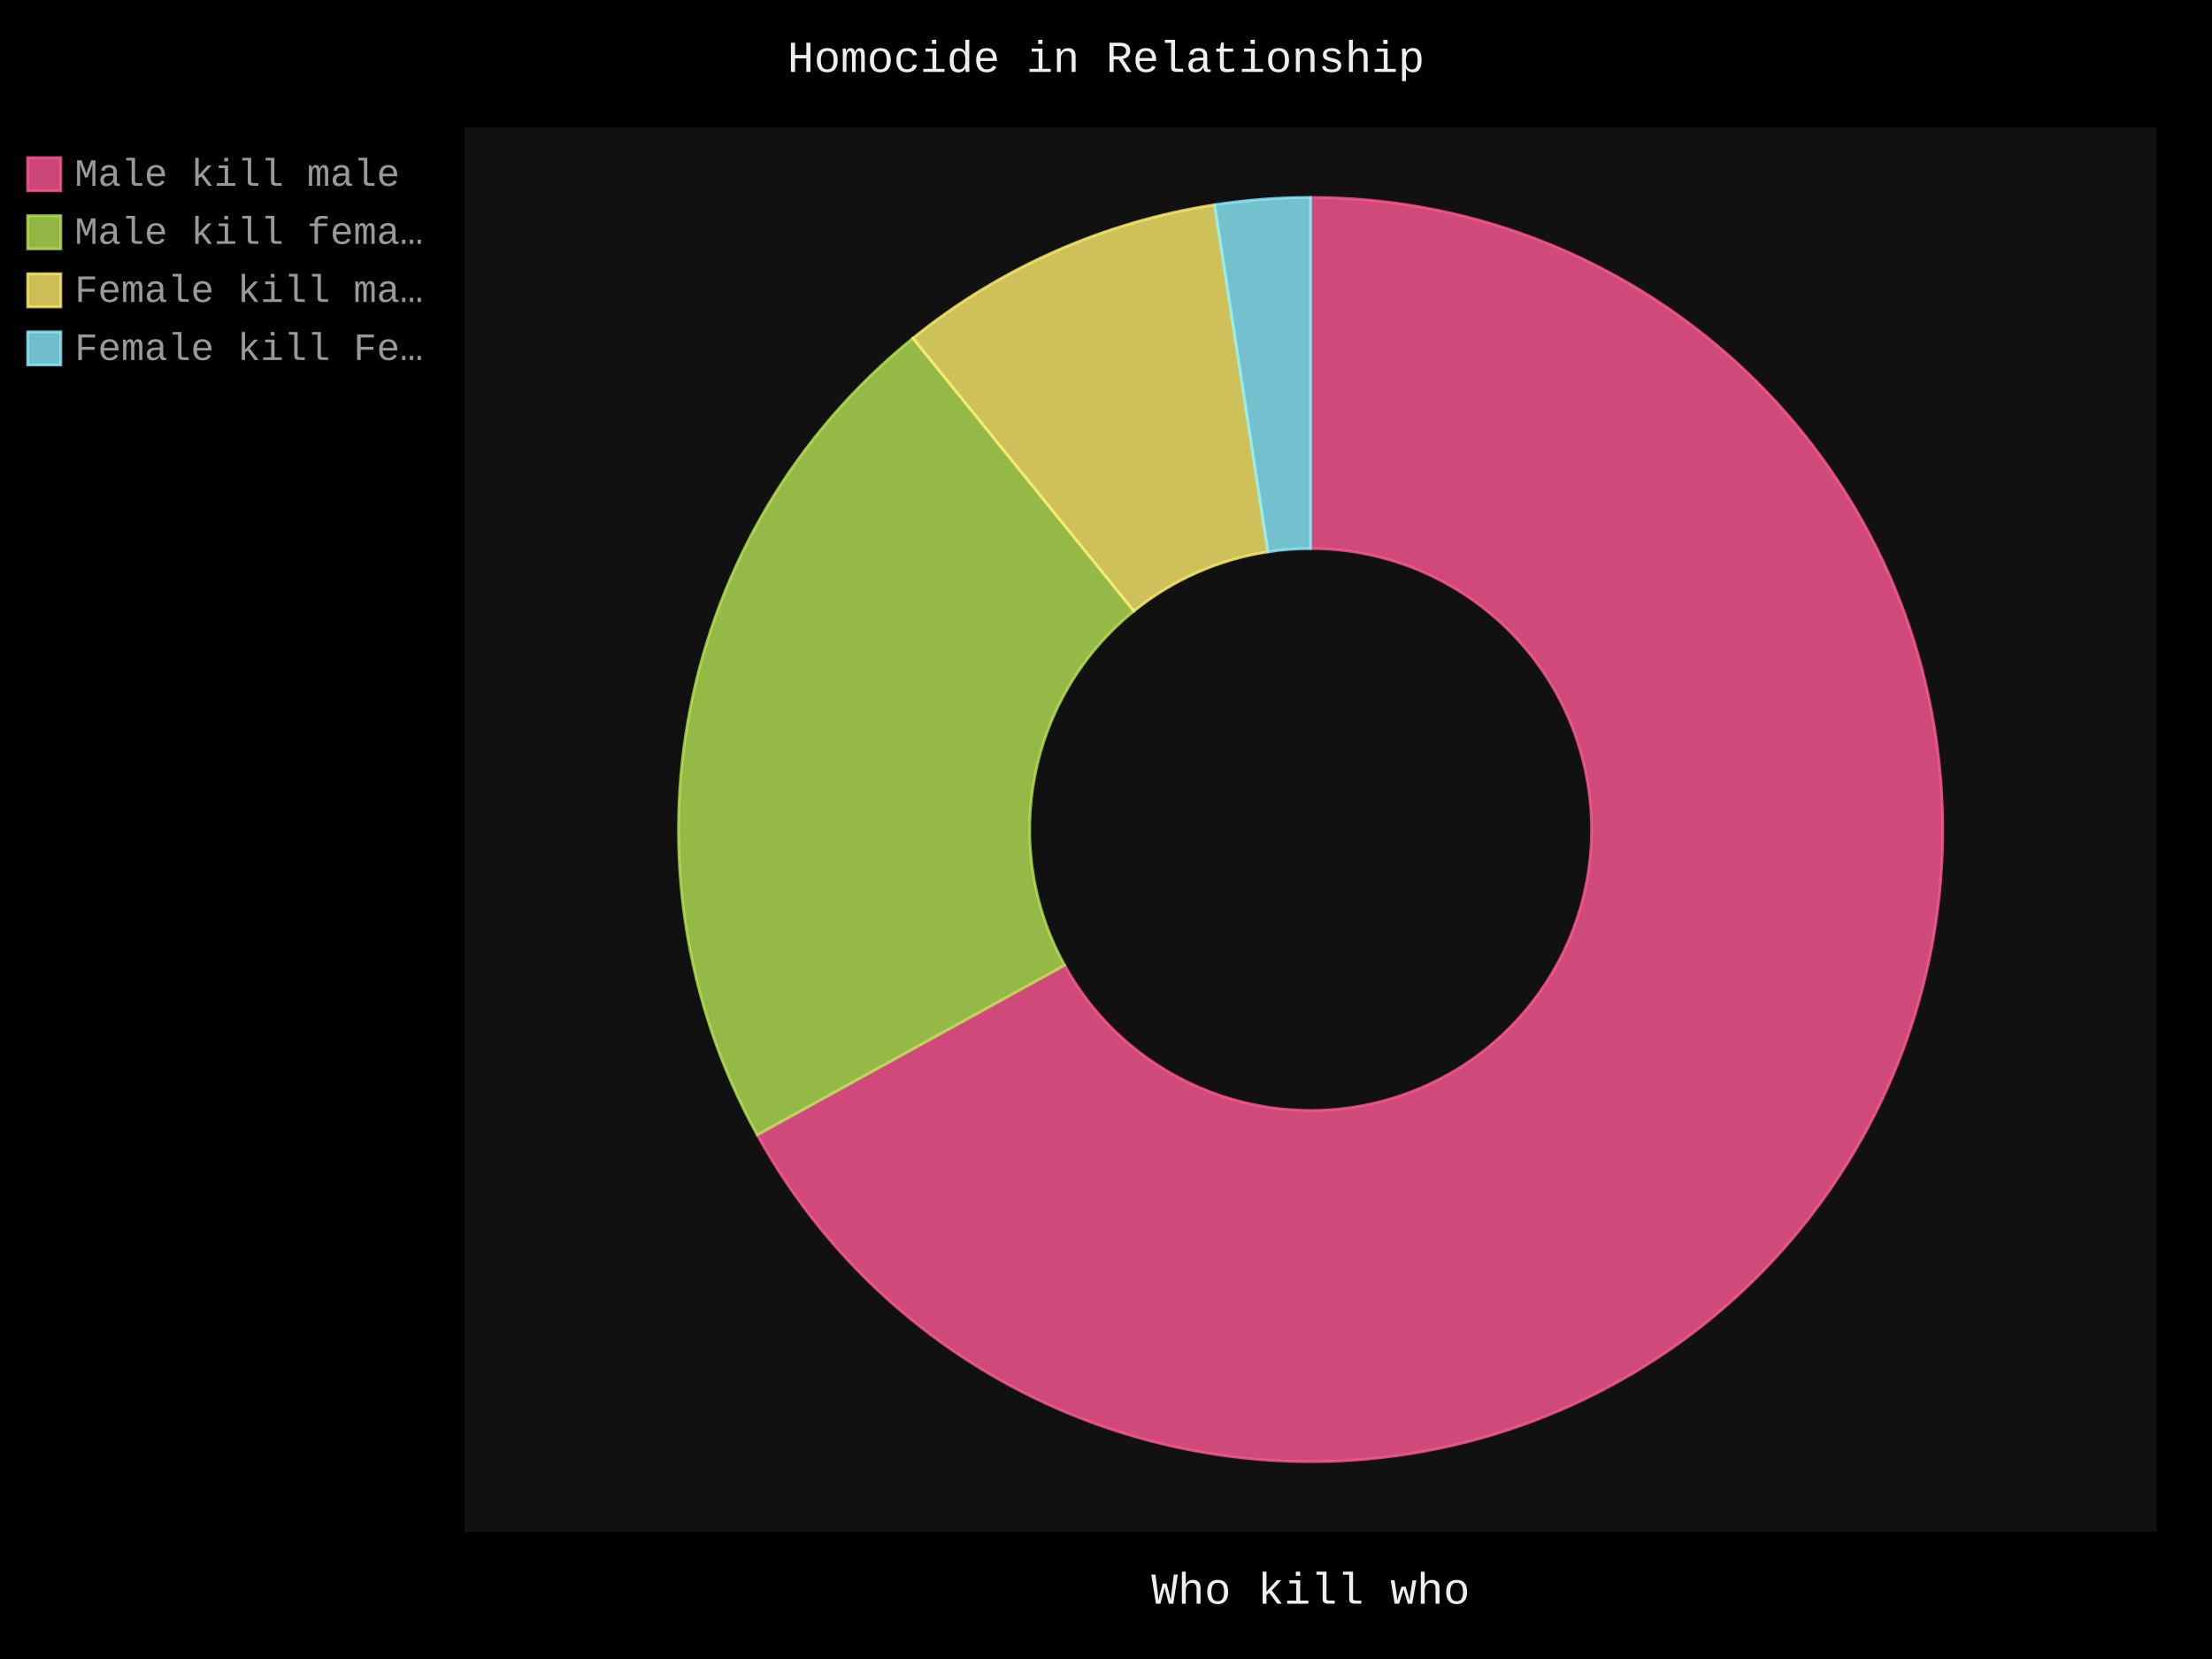
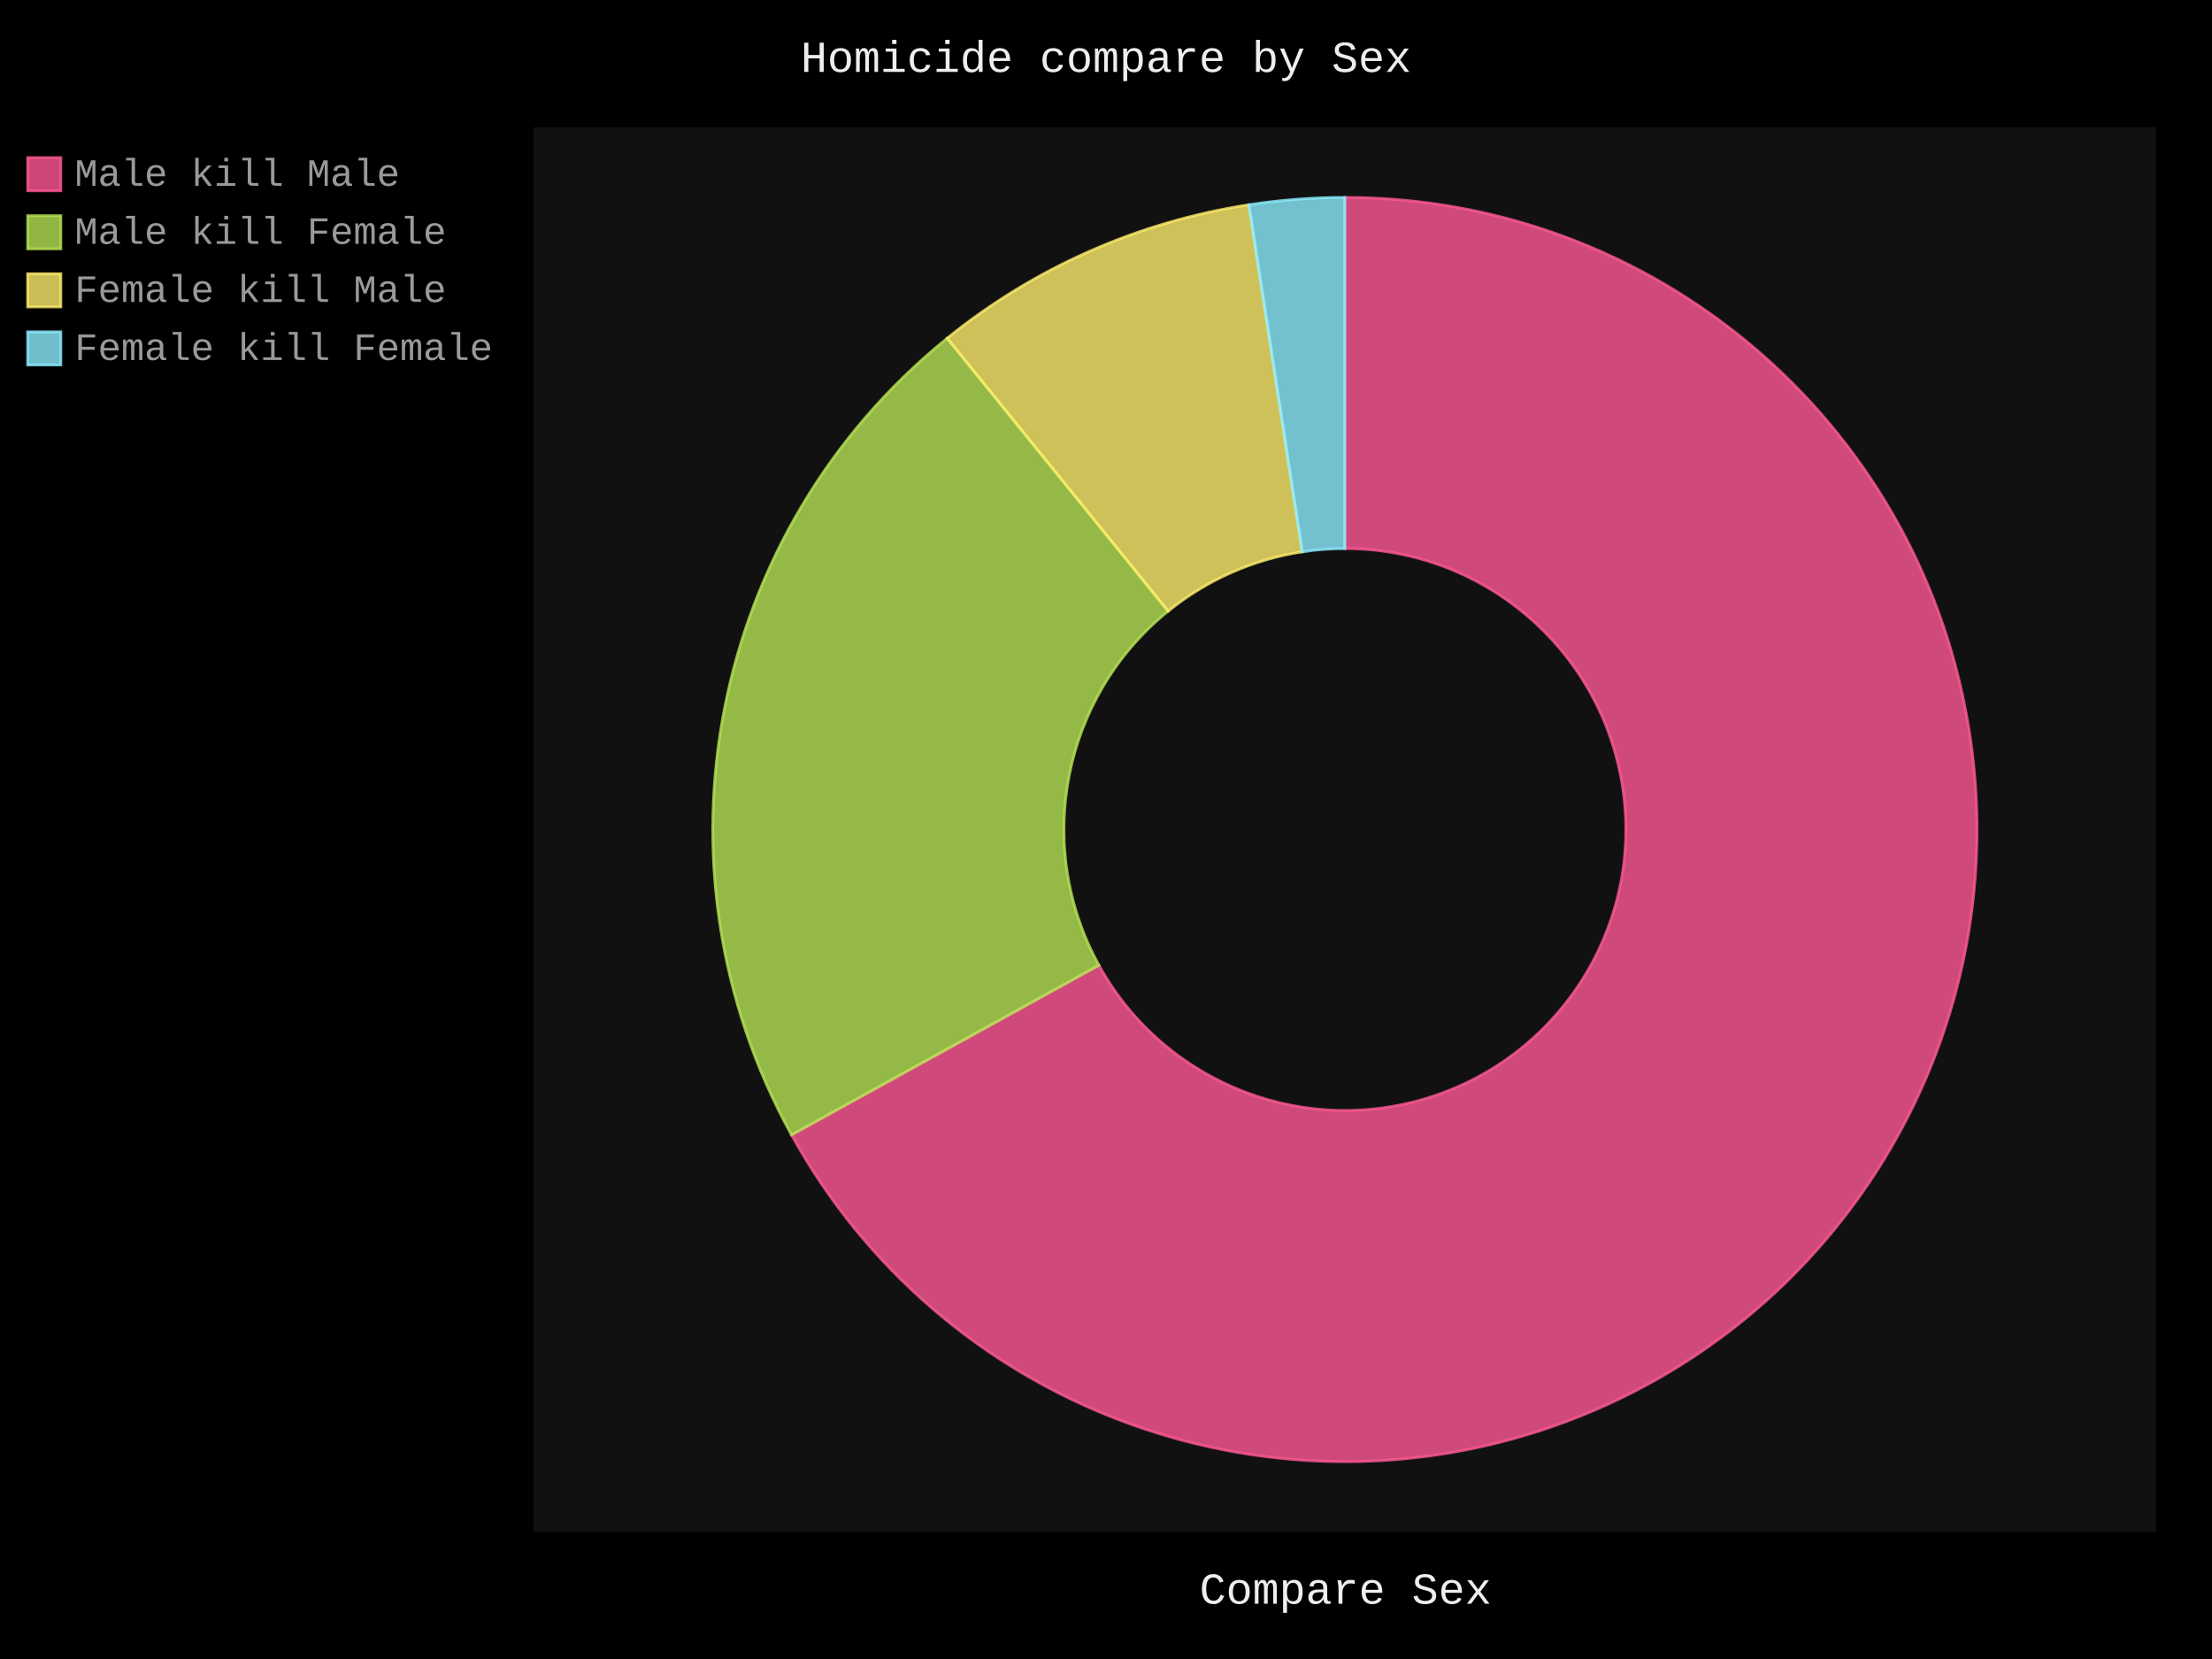
- <svg xmlns="http://www.w3.org/2000/svg" class="pygal-chart" id="chart-5ca3f2f5-0f77-4c60-8541-c49c98587043" viewBox="0 0 800 600">
+ <svg xmlns="http://www.w3.org/2000/svg" class="pygal-chart" id="chart-17430d75-c012-4176-abcd-f499906c92c1" viewBox="0 0 800 600">
  <defs>
-     <style type="text/css">#chart-5ca3f2f5-0f77-4c60-8541-c49c98587043{-webkit-user-select:none;-webkit-font-smoothing:antialiased;font-family:Consolas,"Liberation Mono",Menlo,Courier,monospace}#chart-5ca3f2f5-0f77-4c60-8541-c49c98587043 .title{font-family:Consolas,"Liberation Mono",Menlo,Courier,monospace;font-size:16px}#chart-5ca3f2f5-0f77-4c60-8541-c49c98587043 .legends .legend text{font-family:Consolas,"Liberation Mono",Menlo,Courier,monospace;font-size:14px}#chart-5ca3f2f5-0f77-4c60-8541-c49c98587043 .axis text{font-family:Consolas,"Liberation Mono",Menlo,Courier,monospace;font-size:10px}#chart-5ca3f2f5-0f77-4c60-8541-c49c98587043 .axis text.major{font-family:Consolas,"Liberation Mono",Menlo,Courier,monospace;font-size:10px}#chart-5ca3f2f5-0f77-4c60-8541-c49c98587043 .text-overlay text.value{font-family:Consolas,"Liberation Mono",Menlo,Courier,monospace;font-size:16px}#chart-5ca3f2f5-0f77-4c60-8541-c49c98587043 .text-overlay text.label{font-family:Consolas,"Liberation Mono",Menlo,Courier,monospace;font-size:10px}#chart-5ca3f2f5-0f77-4c60-8541-c49c98587043 .tooltip{font-family:Consolas,"Liberation Mono",Menlo,Courier,monospace;font-size:14px}#chart-5ca3f2f5-0f77-4c60-8541-c49c98587043 text.no_data{font-family:Consolas,"Liberation Mono",Menlo,Courier,monospace;font-size:64px}
- #chart-5ca3f2f5-0f77-4c60-8541-c49c98587043{background-color:black}#chart-5ca3f2f5-0f77-4c60-8541-c49c98587043 path,#chart-5ca3f2f5-0f77-4c60-8541-c49c98587043 line,#chart-5ca3f2f5-0f77-4c60-8541-c49c98587043 rect,#chart-5ca3f2f5-0f77-4c60-8541-c49c98587043 circle{-webkit-transition:250ms;-moz-transition:250ms;transition:250ms}#chart-5ca3f2f5-0f77-4c60-8541-c49c98587043 .graph &gt; .background{fill:black}#chart-5ca3f2f5-0f77-4c60-8541-c49c98587043 .plot &gt; .background{fill:#111}#chart-5ca3f2f5-0f77-4c60-8541-c49c98587043 .graph{fill:#999}#chart-5ca3f2f5-0f77-4c60-8541-c49c98587043 text.no_data{fill:#eee}#chart-5ca3f2f5-0f77-4c60-8541-c49c98587043 .title{fill:#eee}#chart-5ca3f2f5-0f77-4c60-8541-c49c98587043 .legends .legend text{fill:#999}#chart-5ca3f2f5-0f77-4c60-8541-c49c98587043 .legends .legend:hover text{fill:#eee}#chart-5ca3f2f5-0f77-4c60-8541-c49c98587043 .axis .line{stroke:#eee}#chart-5ca3f2f5-0f77-4c60-8541-c49c98587043 .axis .guide.line{stroke:#555}#chart-5ca3f2f5-0f77-4c60-8541-c49c98587043 .axis .major.line{stroke:#999}#chart-5ca3f2f5-0f77-4c60-8541-c49c98587043 .axis text.major{fill:#eee}#chart-5ca3f2f5-0f77-4c60-8541-c49c98587043 .axis.y .guides:hover .guide.line,#chart-5ca3f2f5-0f77-4c60-8541-c49c98587043 .line-graph .axis.x .guides:hover .guide.line,#chart-5ca3f2f5-0f77-4c60-8541-c49c98587043 .stackedline-graph .axis.x .guides:hover .guide.line,#chart-5ca3f2f5-0f77-4c60-8541-c49c98587043 .xy-graph .axis.x .guides:hover .guide.line{stroke:#eee}#chart-5ca3f2f5-0f77-4c60-8541-c49c98587043 .axis .guides:hover text{fill:#eee}#chart-5ca3f2f5-0f77-4c60-8541-c49c98587043 .reactive{fill-opacity:.8;stroke-opacity:.8}#chart-5ca3f2f5-0f77-4c60-8541-c49c98587043 .ci{stroke:#999}#chart-5ca3f2f5-0f77-4c60-8541-c49c98587043 .reactive.active,#chart-5ca3f2f5-0f77-4c60-8541-c49c98587043 .active .reactive{fill-opacity:.4;stroke-opacity:.9;stroke-width:4}#chart-5ca3f2f5-0f77-4c60-8541-c49c98587043 .ci .reactive.active{stroke-width:1.5}#chart-5ca3f2f5-0f77-4c60-8541-c49c98587043 .series text{fill:#eee}#chart-5ca3f2f5-0f77-4c60-8541-c49c98587043 .tooltip rect{fill:#111;stroke:#eee;-webkit-transition:opacity 250ms;-moz-transition:opacity 250ms;transition:opacity 250ms}#chart-5ca3f2f5-0f77-4c60-8541-c49c98587043 .tooltip .label{fill:#999}#chart-5ca3f2f5-0f77-4c60-8541-c49c98587043 .tooltip .label{fill:#999}#chart-5ca3f2f5-0f77-4c60-8541-c49c98587043 .tooltip .legend{font-size:.8em;fill:#555}#chart-5ca3f2f5-0f77-4c60-8541-c49c98587043 .tooltip .x_label{font-size:.6em;fill:#eee}#chart-5ca3f2f5-0f77-4c60-8541-c49c98587043 .tooltip .xlink{font-size:.5em;text-decoration:underline}#chart-5ca3f2f5-0f77-4c60-8541-c49c98587043 .tooltip .value{font-size:1.5em}#chart-5ca3f2f5-0f77-4c60-8541-c49c98587043 .bound{font-size:.5em}#chart-5ca3f2f5-0f77-4c60-8541-c49c98587043 .max-value{font-size:.75em;fill:#555}#chart-5ca3f2f5-0f77-4c60-8541-c49c98587043 .map-element{fill:#111;stroke:#555 !important}#chart-5ca3f2f5-0f77-4c60-8541-c49c98587043 .map-element .reactive{fill-opacity:inherit;stroke-opacity:inherit}#chart-5ca3f2f5-0f77-4c60-8541-c49c98587043 .color-0,#chart-5ca3f2f5-0f77-4c60-8541-c49c98587043 .color-0 a:visited{stroke:#ff5995;fill:#ff5995}#chart-5ca3f2f5-0f77-4c60-8541-c49c98587043 .color-1,#chart-5ca3f2f5-0f77-4c60-8541-c49c98587043 .color-1 a:visited{stroke:#b6e354;fill:#b6e354}#chart-5ca3f2f5-0f77-4c60-8541-c49c98587043 .color-2,#chart-5ca3f2f5-0f77-4c60-8541-c49c98587043 .color-2 a:visited{stroke:#feed6c;fill:#feed6c}#chart-5ca3f2f5-0f77-4c60-8541-c49c98587043 .color-3,#chart-5ca3f2f5-0f77-4c60-8541-c49c98587043 .color-3 a:visited{stroke:#8cedff;fill:#8cedff}#chart-5ca3f2f5-0f77-4c60-8541-c49c98587043 .text-overlay .color-0 text{fill:black}#chart-5ca3f2f5-0f77-4c60-8541-c49c98587043 .text-overlay .color-1 text{fill:black}#chart-5ca3f2f5-0f77-4c60-8541-c49c98587043 .text-overlay .color-2 text{fill:black}#chart-5ca3f2f5-0f77-4c60-8541-c49c98587043 .text-overlay .color-3 text{fill:black}
- #chart-5ca3f2f5-0f77-4c60-8541-c49c98587043 text.no_data{text-anchor:middle}#chart-5ca3f2f5-0f77-4c60-8541-c49c98587043 .guide.line{fill:none}#chart-5ca3f2f5-0f77-4c60-8541-c49c98587043 .centered{text-anchor:middle}#chart-5ca3f2f5-0f77-4c60-8541-c49c98587043 .title{text-anchor:middle}#chart-5ca3f2f5-0f77-4c60-8541-c49c98587043 .legends .legend text{fill-opacity:1}#chart-5ca3f2f5-0f77-4c60-8541-c49c98587043 .axis.x text{text-anchor:middle}#chart-5ca3f2f5-0f77-4c60-8541-c49c98587043 .axis.x:not(.web) text[transform]{text-anchor:start}#chart-5ca3f2f5-0f77-4c60-8541-c49c98587043 .axis.x:not(.web) text[transform].backwards{text-anchor:end}#chart-5ca3f2f5-0f77-4c60-8541-c49c98587043 .axis.y text{text-anchor:end}#chart-5ca3f2f5-0f77-4c60-8541-c49c98587043 .axis.y text[transform].backwards{text-anchor:start}#chart-5ca3f2f5-0f77-4c60-8541-c49c98587043 .axis.y2 text{text-anchor:start}#chart-5ca3f2f5-0f77-4c60-8541-c49c98587043 .axis.y2 text[transform].backwards{text-anchor:end}#chart-5ca3f2f5-0f77-4c60-8541-c49c98587043 .axis .guide.line{stroke-dasharray:4,4}#chart-5ca3f2f5-0f77-4c60-8541-c49c98587043 .axis .major.guide.line{stroke-dasharray:6,6}#chart-5ca3f2f5-0f77-4c60-8541-c49c98587043 .horizontal .axis.y .guide.line,#chart-5ca3f2f5-0f77-4c60-8541-c49c98587043 .horizontal .axis.y2 .guide.line,#chart-5ca3f2f5-0f77-4c60-8541-c49c98587043 .vertical .axis.x .guide.line{opacity:0}#chart-5ca3f2f5-0f77-4c60-8541-c49c98587043 .horizontal .axis.always_show .guide.line,#chart-5ca3f2f5-0f77-4c60-8541-c49c98587043 .vertical .axis.always_show .guide.line{opacity:1 !important}#chart-5ca3f2f5-0f77-4c60-8541-c49c98587043 .axis.y .guides:hover .guide.line,#chart-5ca3f2f5-0f77-4c60-8541-c49c98587043 .axis.y2 .guides:hover .guide.line,#chart-5ca3f2f5-0f77-4c60-8541-c49c98587043 .axis.x .guides:hover .guide.line{opacity:1}#chart-5ca3f2f5-0f77-4c60-8541-c49c98587043 .axis .guides:hover text{opacity:1}#chart-5ca3f2f5-0f77-4c60-8541-c49c98587043 .nofill{fill:none}#chart-5ca3f2f5-0f77-4c60-8541-c49c98587043 .subtle-fill{fill-opacity:.2}#chart-5ca3f2f5-0f77-4c60-8541-c49c98587043 .dot{stroke-width:1px;fill-opacity:1}#chart-5ca3f2f5-0f77-4c60-8541-c49c98587043 .dot.active{stroke-width:5px}#chart-5ca3f2f5-0f77-4c60-8541-c49c98587043 .dot.negative{fill:transparent}#chart-5ca3f2f5-0f77-4c60-8541-c49c98587043 text,#chart-5ca3f2f5-0f77-4c60-8541-c49c98587043 tspan{stroke:none !important}#chart-5ca3f2f5-0f77-4c60-8541-c49c98587043 .series text.active{opacity:1}#chart-5ca3f2f5-0f77-4c60-8541-c49c98587043 .tooltip rect{fill-opacity:.95;stroke-width:.5}#chart-5ca3f2f5-0f77-4c60-8541-c49c98587043 .tooltip text{fill-opacity:1}#chart-5ca3f2f5-0f77-4c60-8541-c49c98587043 .showable{visibility:hidden}#chart-5ca3f2f5-0f77-4c60-8541-c49c98587043 .showable.shown{visibility:visible}#chart-5ca3f2f5-0f77-4c60-8541-c49c98587043 .gauge-background{fill:rgba(229,229,229,1);stroke:none}#chart-5ca3f2f5-0f77-4c60-8541-c49c98587043 .bg-lines{stroke:black;stroke-width:2px}</style>
+     <style type="text/css">#chart-17430d75-c012-4176-abcd-f499906c92c1{-webkit-user-select:none;-webkit-font-smoothing:antialiased;font-family:Consolas,"Liberation Mono",Menlo,Courier,monospace}#chart-17430d75-c012-4176-abcd-f499906c92c1 .title{font-family:Consolas,"Liberation Mono",Menlo,Courier,monospace;font-size:16px}#chart-17430d75-c012-4176-abcd-f499906c92c1 .legends .legend text{font-family:Consolas,"Liberation Mono",Menlo,Courier,monospace;font-size:14px}#chart-17430d75-c012-4176-abcd-f499906c92c1 .axis text{font-family:Consolas,"Liberation Mono",Menlo,Courier,monospace;font-size:10px}#chart-17430d75-c012-4176-abcd-f499906c92c1 .axis text.major{font-family:Consolas,"Liberation Mono",Menlo,Courier,monospace;font-size:10px}#chart-17430d75-c012-4176-abcd-f499906c92c1 .text-overlay text.value{font-family:Consolas,"Liberation Mono",Menlo,Courier,monospace;font-size:16px}#chart-17430d75-c012-4176-abcd-f499906c92c1 .text-overlay text.label{font-family:Consolas,"Liberation Mono",Menlo,Courier,monospace;font-size:10px}#chart-17430d75-c012-4176-abcd-f499906c92c1 .tooltip{font-family:Consolas,"Liberation Mono",Menlo,Courier,monospace;font-size:14px}#chart-17430d75-c012-4176-abcd-f499906c92c1 text.no_data{font-family:Consolas,"Liberation Mono",Menlo,Courier,monospace;font-size:64px}
+ #chart-17430d75-c012-4176-abcd-f499906c92c1{background-color:black}#chart-17430d75-c012-4176-abcd-f499906c92c1 path,#chart-17430d75-c012-4176-abcd-f499906c92c1 line,#chart-17430d75-c012-4176-abcd-f499906c92c1 rect,#chart-17430d75-c012-4176-abcd-f499906c92c1 circle{-webkit-transition:250ms;-moz-transition:250ms;transition:250ms}#chart-17430d75-c012-4176-abcd-f499906c92c1 .graph &gt; .background{fill:black}#chart-17430d75-c012-4176-abcd-f499906c92c1 .plot &gt; .background{fill:#111}#chart-17430d75-c012-4176-abcd-f499906c92c1 .graph{fill:#999}#chart-17430d75-c012-4176-abcd-f499906c92c1 text.no_data{fill:#eee}#chart-17430d75-c012-4176-abcd-f499906c92c1 .title{fill:#eee}#chart-17430d75-c012-4176-abcd-f499906c92c1 .legends .legend text{fill:#999}#chart-17430d75-c012-4176-abcd-f499906c92c1 .legends .legend:hover text{fill:#eee}#chart-17430d75-c012-4176-abcd-f499906c92c1 .axis .line{stroke:#eee}#chart-17430d75-c012-4176-abcd-f499906c92c1 .axis .guide.line{stroke:#555}#chart-17430d75-c012-4176-abcd-f499906c92c1 .axis .major.line{stroke:#999}#chart-17430d75-c012-4176-abcd-f499906c92c1 .axis text.major{fill:#eee}#chart-17430d75-c012-4176-abcd-f499906c92c1 .axis.y .guides:hover .guide.line,#chart-17430d75-c012-4176-abcd-f499906c92c1 .line-graph .axis.x .guides:hover .guide.line,#chart-17430d75-c012-4176-abcd-f499906c92c1 .stackedline-graph .axis.x .guides:hover .guide.line,#chart-17430d75-c012-4176-abcd-f499906c92c1 .xy-graph .axis.x .guides:hover .guide.line{stroke:#eee}#chart-17430d75-c012-4176-abcd-f499906c92c1 .axis .guides:hover text{fill:#eee}#chart-17430d75-c012-4176-abcd-f499906c92c1 .reactive{fill-opacity:.8;stroke-opacity:.8}#chart-17430d75-c012-4176-abcd-f499906c92c1 .ci{stroke:#999}#chart-17430d75-c012-4176-abcd-f499906c92c1 .reactive.active,#chart-17430d75-c012-4176-abcd-f499906c92c1 .active .reactive{fill-opacity:.4;stroke-opacity:.9;stroke-width:4}#chart-17430d75-c012-4176-abcd-f499906c92c1 .ci .reactive.active{stroke-width:1.5}#chart-17430d75-c012-4176-abcd-f499906c92c1 .series text{fill:#eee}#chart-17430d75-c012-4176-abcd-f499906c92c1 .tooltip rect{fill:#111;stroke:#eee;-webkit-transition:opacity 250ms;-moz-transition:opacity 250ms;transition:opacity 250ms}#chart-17430d75-c012-4176-abcd-f499906c92c1 .tooltip .label{fill:#999}#chart-17430d75-c012-4176-abcd-f499906c92c1 .tooltip .label{fill:#999}#chart-17430d75-c012-4176-abcd-f499906c92c1 .tooltip .legend{font-size:.8em;fill:#555}#chart-17430d75-c012-4176-abcd-f499906c92c1 .tooltip .x_label{font-size:.6em;fill:#eee}#chart-17430d75-c012-4176-abcd-f499906c92c1 .tooltip .xlink{font-size:.5em;text-decoration:underline}#chart-17430d75-c012-4176-abcd-f499906c92c1 .tooltip .value{font-size:1.5em}#chart-17430d75-c012-4176-abcd-f499906c92c1 .bound{font-size:.5em}#chart-17430d75-c012-4176-abcd-f499906c92c1 .max-value{font-size:.75em;fill:#555}#chart-17430d75-c012-4176-abcd-f499906c92c1 .map-element{fill:#111;stroke:#555 !important}#chart-17430d75-c012-4176-abcd-f499906c92c1 .map-element .reactive{fill-opacity:inherit;stroke-opacity:inherit}#chart-17430d75-c012-4176-abcd-f499906c92c1 .color-0,#chart-17430d75-c012-4176-abcd-f499906c92c1 .color-0 a:visited{stroke:#ff5995;fill:#ff5995}#chart-17430d75-c012-4176-abcd-f499906c92c1 .color-1,#chart-17430d75-c012-4176-abcd-f499906c92c1 .color-1 a:visited{stroke:#b6e354;fill:#b6e354}#chart-17430d75-c012-4176-abcd-f499906c92c1 .color-2,#chart-17430d75-c012-4176-abcd-f499906c92c1 .color-2 a:visited{stroke:#feed6c;fill:#feed6c}#chart-17430d75-c012-4176-abcd-f499906c92c1 .color-3,#chart-17430d75-c012-4176-abcd-f499906c92c1 .color-3 a:visited{stroke:#8cedff;fill:#8cedff}#chart-17430d75-c012-4176-abcd-f499906c92c1 .text-overlay .color-0 text{fill:black}#chart-17430d75-c012-4176-abcd-f499906c92c1 .text-overlay .color-1 text{fill:black}#chart-17430d75-c012-4176-abcd-f499906c92c1 .text-overlay .color-2 text{fill:black}#chart-17430d75-c012-4176-abcd-f499906c92c1 .text-overlay .color-3 text{fill:black}
+ #chart-17430d75-c012-4176-abcd-f499906c92c1 text.no_data{text-anchor:middle}#chart-17430d75-c012-4176-abcd-f499906c92c1 .guide.line{fill:none}#chart-17430d75-c012-4176-abcd-f499906c92c1 .centered{text-anchor:middle}#chart-17430d75-c012-4176-abcd-f499906c92c1 .title{text-anchor:middle}#chart-17430d75-c012-4176-abcd-f499906c92c1 .legends .legend text{fill-opacity:1}#chart-17430d75-c012-4176-abcd-f499906c92c1 .axis.x text{text-anchor:middle}#chart-17430d75-c012-4176-abcd-f499906c92c1 .axis.x:not(.web) text[transform]{text-anchor:start}#chart-17430d75-c012-4176-abcd-f499906c92c1 .axis.x:not(.web) text[transform].backwards{text-anchor:end}#chart-17430d75-c012-4176-abcd-f499906c92c1 .axis.y text{text-anchor:end}#chart-17430d75-c012-4176-abcd-f499906c92c1 .axis.y text[transform].backwards{text-anchor:start}#chart-17430d75-c012-4176-abcd-f499906c92c1 .axis.y2 text{text-anchor:start}#chart-17430d75-c012-4176-abcd-f499906c92c1 .axis.y2 text[transform].backwards{text-anchor:end}#chart-17430d75-c012-4176-abcd-f499906c92c1 .axis .guide.line{stroke-dasharray:4,4}#chart-17430d75-c012-4176-abcd-f499906c92c1 .axis .major.guide.line{stroke-dasharray:6,6}#chart-17430d75-c012-4176-abcd-f499906c92c1 .horizontal .axis.y .guide.line,#chart-17430d75-c012-4176-abcd-f499906c92c1 .horizontal .axis.y2 .guide.line,#chart-17430d75-c012-4176-abcd-f499906c92c1 .vertical .axis.x .guide.line{opacity:0}#chart-17430d75-c012-4176-abcd-f499906c92c1 .horizontal .axis.always_show .guide.line,#chart-17430d75-c012-4176-abcd-f499906c92c1 .vertical .axis.always_show .guide.line{opacity:1 !important}#chart-17430d75-c012-4176-abcd-f499906c92c1 .axis.y .guides:hover .guide.line,#chart-17430d75-c012-4176-abcd-f499906c92c1 .axis.y2 .guides:hover .guide.line,#chart-17430d75-c012-4176-abcd-f499906c92c1 .axis.x .guides:hover .guide.line{opacity:1}#chart-17430d75-c012-4176-abcd-f499906c92c1 .axis .guides:hover text{opacity:1}#chart-17430d75-c012-4176-abcd-f499906c92c1 .nofill{fill:none}#chart-17430d75-c012-4176-abcd-f499906c92c1 .subtle-fill{fill-opacity:.2}#chart-17430d75-c012-4176-abcd-f499906c92c1 .dot{stroke-width:1px;fill-opacity:1}#chart-17430d75-c012-4176-abcd-f499906c92c1 .dot.active{stroke-width:5px}#chart-17430d75-c012-4176-abcd-f499906c92c1 .dot.negative{fill:transparent}#chart-17430d75-c012-4176-abcd-f499906c92c1 text,#chart-17430d75-c012-4176-abcd-f499906c92c1 tspan{stroke:none !important}#chart-17430d75-c012-4176-abcd-f499906c92c1 .series text.active{opacity:1}#chart-17430d75-c012-4176-abcd-f499906c92c1 .tooltip rect{fill-opacity:.95;stroke-width:.5}#chart-17430d75-c012-4176-abcd-f499906c92c1 .tooltip text{fill-opacity:1}#chart-17430d75-c012-4176-abcd-f499906c92c1 .showable{visibility:hidden}#chart-17430d75-c012-4176-abcd-f499906c92c1 .showable.shown{visibility:visible}#chart-17430d75-c012-4176-abcd-f499906c92c1 .gauge-background{fill:rgba(229,229,229,1);stroke:none}#chart-17430d75-c012-4176-abcd-f499906c92c1 .bg-lines{stroke:black;stroke-width:2px}</style>
  </defs>
  <g class="graph pie-graph vertical">
    <rect class="background" height="600" width="800" x="0" y="0" />
-     <g class="plot" transform="translate(168, 46)">
-       <rect class="background" height="508" width="612.0" x="0" y="0" />
+     <g class="plot" transform="translate(193, 46)">
+       <rect class="background" height="508" width="586.8" x="0" y="0" />
      <g class="series serie-0 color-0">
        <g class="slices">
          <g class="slice">
-             <path class="slice reactive tooltip-trigger" d="M306 25.4 A228.6 228.6 0 1 1 105.86 364.463 L217.049 303.095 A101.6 101.6 0 1 0 306 152.4 z" />
+             <path class="slice reactive tooltip-trigger" d="M293.4 25.4 A228.6 228.6 0 1 1 93.26 364.463 L204.449 303.095 A101.6 101.6 0 1 0 293.4 152.4 z" />
          </g>
        </g>
      </g>
      <g class="series serie-1 color-1">
        <g class="slices">
          <g class="slice">
-             <path class="slice reactive tooltip-trigger" d="M105.86 364.463 A228.6 228.6 0 0 1 162.16 76.326 L242.071 175.034 A101.6 101.6 0 0 0 217.049 303.095 z" />
+             <path class="slice reactive tooltip-trigger" d="M93.26 364.463 A228.6 228.6 0 0 1 149.56 76.326 L229.471 175.034 A101.6 101.6 0 0 0 204.449 303.095 z" />
          </g>
        </g>
      </g>
      <g class="series serie-2 color-2">
        <g class="slices">
          <g class="slice">
-             <path class="slice reactive tooltip-trigger" d="M162.16 76.326 A228.6 228.6 0 0 1 271.269 28.054 L290.564 153.579 A101.6 101.6 0 0 0 242.071 175.034 z" />
+             <path class="slice reactive tooltip-trigger" d="M149.56 76.326 A228.6 228.6 0 0 1 258.669 28.054 L277.964 153.579 A101.6 101.6 0 0 0 229.471 175.034 z" />
          </g>
        </g>
      </g>
      <g class="series serie-3 color-3">
        <g class="slices">
          <g class="slice">
-             <path class="slice reactive tooltip-trigger" d="M271.269 28.054 A228.6 228.6 0 0 1 306 25.4 L306 152.4 A101.6 101.6 0 0 0 290.564 153.579 z" />
+             <path class="slice reactive tooltip-trigger" d="M258.669 28.054 A228.6 228.6 0 0 1 293.4 25.4 L293.4 152.4 A101.6 101.6 0 0 0 277.964 153.579 z" />
          </g>
        </g>
      </g>
    </g>
    <g class="titles">
-       <text class="title plot_title" x="400.0" y="26">Homocide in Relationship</text>
-       <text class="title" x="474.0" y="580">Who kill who</text>
+       <text class="title plot_title" x="400.0" y="26">Homicide compare by Sex</text>
+       <text class="title" x="486.6" y="580">Compare Sex</text>
    </g>
-     <g class="plot overlay" transform="translate(168, 46)">
+     <g class="plot overlay" transform="translate(193, 46)">
      <g class="series serie-0 color-0" />
      <g class="series serie-1 color-1" />
      <g class="series serie-2 color-2" />
      <g class="series serie-3 color-3" />
    </g>
-     <g class="plot text-overlay" transform="translate(168, 46)">
+     <g class="plot text-overlay" transform="translate(193, 46)">
      <g class="series serie-0 color-0" />
      <g class="series serie-1 color-1" />
      <g class="series serie-2 color-2" />
      <g class="series serie-3 color-3" />
    </g>
-     <g class="plot tooltip-overlay" transform="translate(168, 46)">
+     <g class="plot tooltip-overlay" transform="translate(193, 46)">
      <g class="tooltip" style="opacity: 0" transform="translate(0 0)">
        <rect class="tooltip-box" height="0" rx="0" ry="0" width="0" />
        <g class="text" />
      </g>
    </g>
    <g class="legends" transform="translate(10, 56)">
      <g class="legend reactive activate-serie" id="activate-serie-0">
        <rect class="color-0 reactive" height="12" width="12" x="0.0" y="1.0" />
-         <text x="17.0" y="11.2">Male kill male</text>
+         <text x="17.0" y="11.2">Male kill Male</text>
      </g>
      <g class="legend reactive activate-serie" id="activate-serie-1">
        <rect class="color-1 reactive" height="12" width="12" x="0.0" y="22.0" />
-         <text x="17.0" y="32.2">Male kill fema…</text>
+         <text x="17.0" y="32.2">Male kill Female</text>
      </g>
      <g class="legend reactive activate-serie" id="activate-serie-2">
        <rect class="color-2 reactive" height="12" width="12" x="0.0" y="43.0" />
-         <text x="17.0" y="53.2">Female kill ma…</text>
+         <text x="17.0" y="53.2">Female kill Male</text>
      </g>
      <g class="legend reactive activate-serie" id="activate-serie-3">
        <rect class="color-3 reactive" height="12" width="12" x="0.0" y="64.0" />
-         <text x="17.0" y="74.2">Female kill Fe…</text>
+         <text x="17.0" y="74.2">Female kill Female</text>
      </g>
    </g>
    <g class="legends" transform="translate(790, 56)" />
  </g>
</svg>
